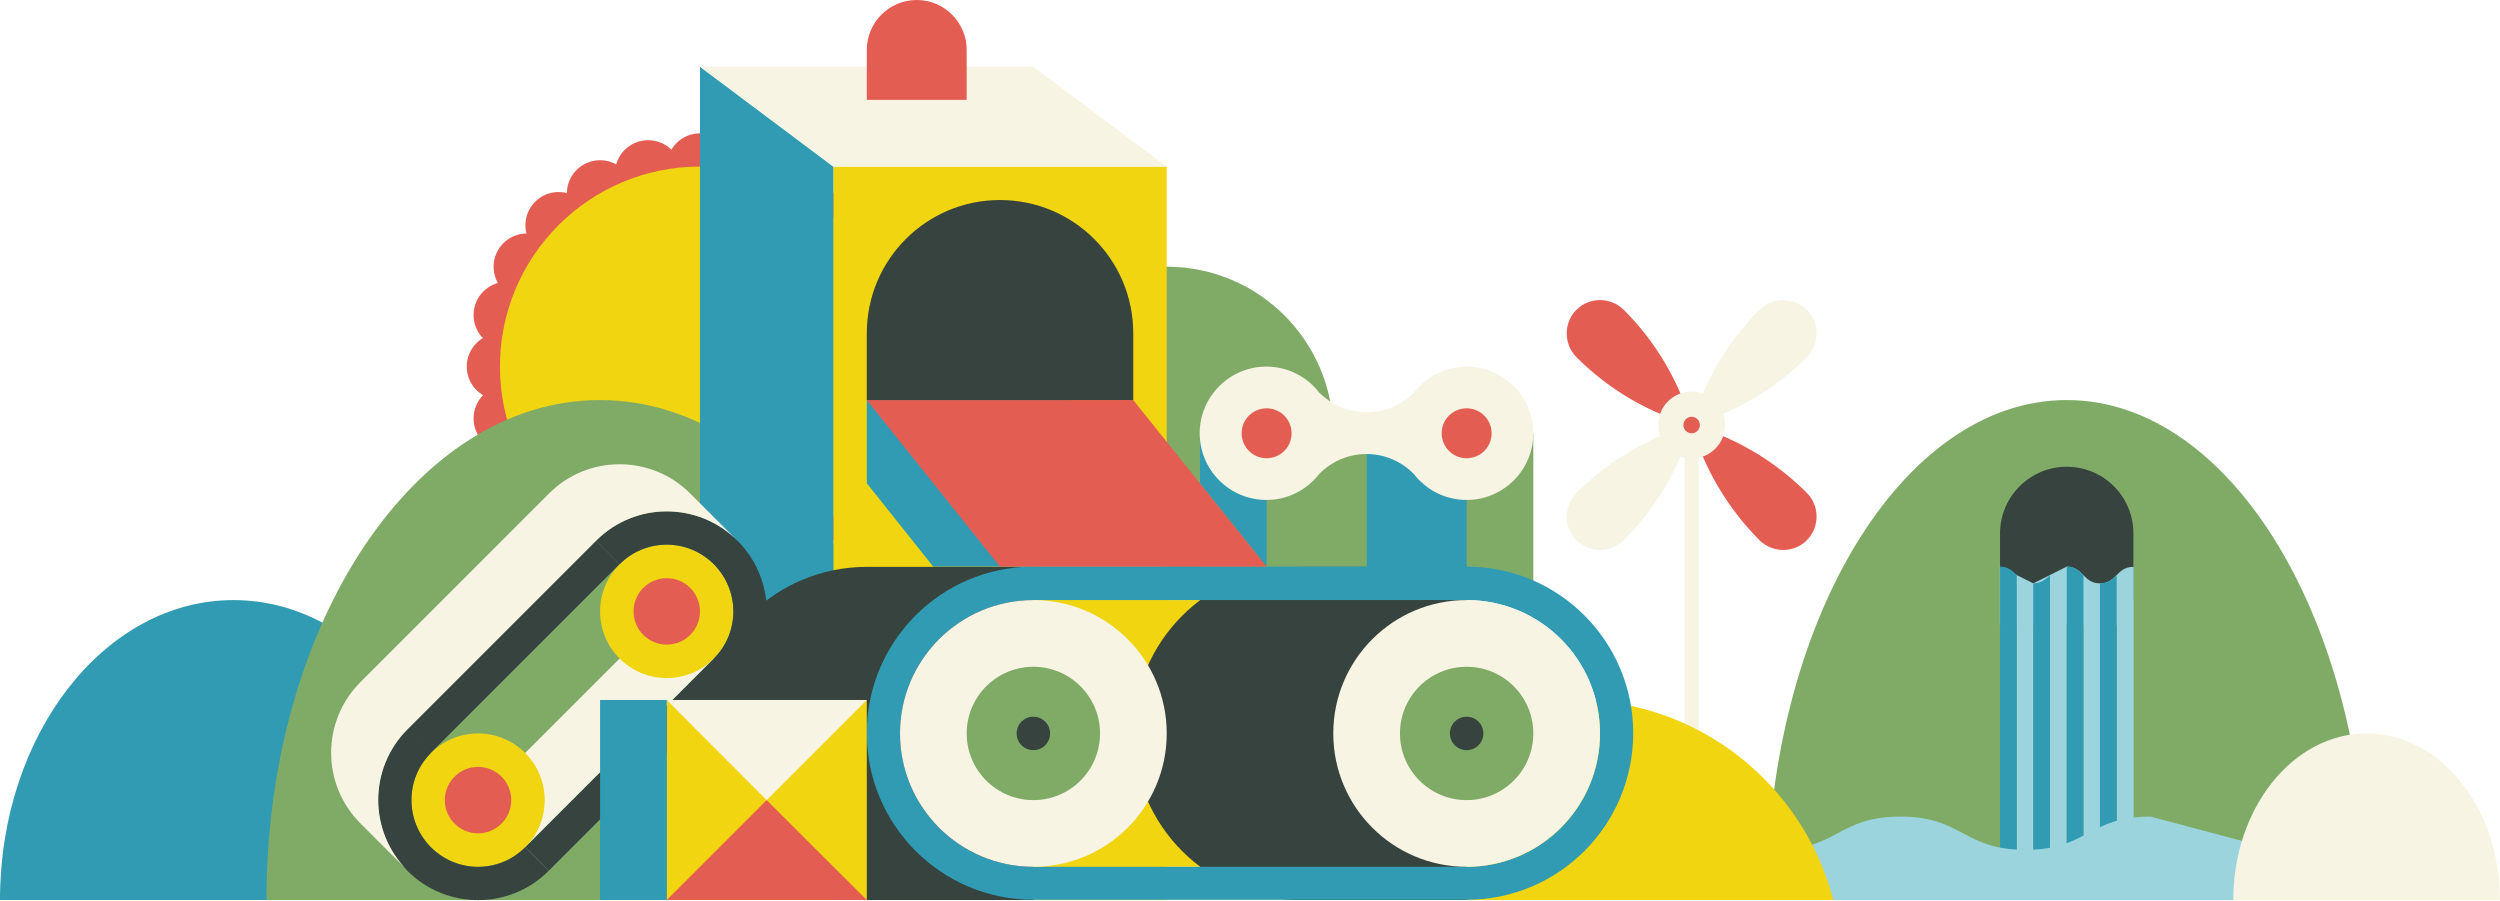
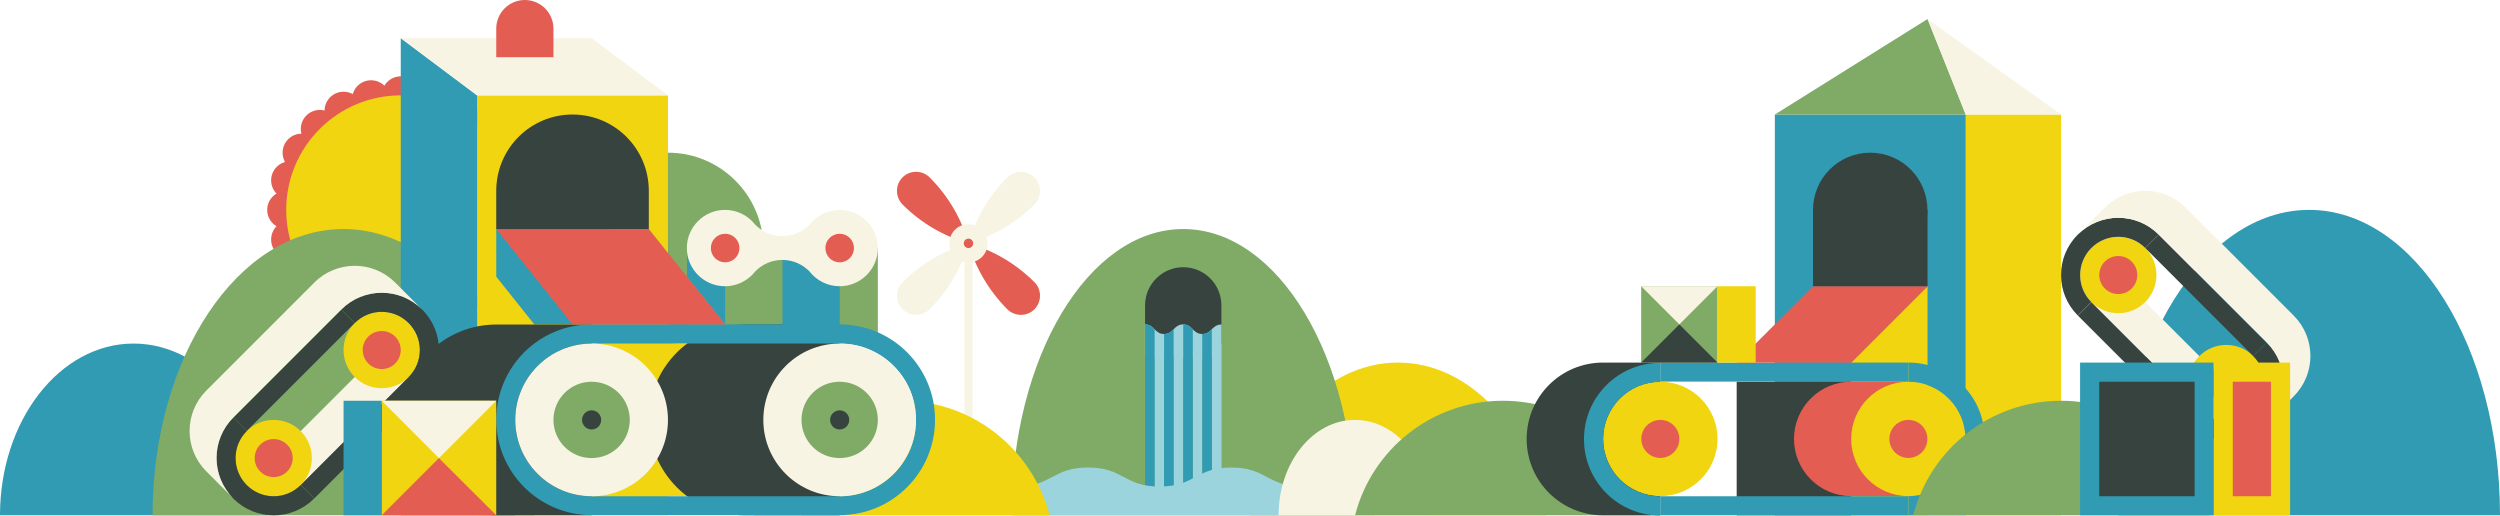
- <svg xmlns="http://www.w3.org/2000/svg" width="1061.1" height="382" viewBox="0 0 1061.1 382">
-   <path fill="#309BB2" d="M198.1 382c0-70.3-44.3-127.3-99-127.3s-99.1 57-99.1 127.3" />
-   <g fill="#E45D53">
-     <circle cx="297.1" cy="70.7" r="14.1" />
-     <circle cx="297.1" cy="240.5" r="14.1" />
-     <circle cx="212.2" cy="155.6" r="14.1" />
-     <circle cx="382" cy="155.6" r="14.1" />
-     <circle cx="237.1" cy="95.6" r="14.1" />
-     <circle cx="357.1" cy="215.7" r="14.1" />
-     <circle cx="237.1" cy="215.7" r="14.1" />
-     <circle cx="357.1" cy="95.6" r="14.1" />
-     <circle cx="275.1" cy="73.6" r="14.1" />
-     <circle cx="319.1" cy="237.6" r="14.1" />
-     <circle cx="215.1" cy="177.6" r="14.1" />
-     <circle cx="379.1" cy="133.7" r="14.1" />
-     <circle cx="223.6" cy="113.2" r="14.1" />
-     <circle cx="370.6" cy="198.1" r="14.1" />
-     <circle cx="254.7" cy="229.1" r="14.1" />
-     <circle cx="339.6" cy="82.1" r="14.1" />
-     <circle cx="254.7" cy="82.1" r="14.1" />
-     <circle cx="339.6" cy="229.1" r="14.1" />
-     <circle cx="223.6" cy="198.1" r="14.1" />
-     <circle cx="370.6" cy="113.2" r="14.1" />
-     <circle cx="215.1" cy="133.7" r="14.1" />
-     <circle cx="379.1" cy="177.6" r="14.1" />
-     <circle cx="275.1" cy="237.6" r="14.1" />
-     <circle cx="319.1" cy="73.6" r="14.1" />
+ <svg xmlns="http://www.w3.org/2000/svg" version="1.1" id="Layer_1" x="0px" y="0px" width="1853.4px" height="382px" viewBox="0 0 1853.4 382" enable-background="new 0 0 1853.4 382" xml:space="preserve">
+   <g>
+     <g>
+       <path fill="#309BB2" d="M99,254.7c-54.7,0-99,57-99,127.3h198.1C198.1,311.7,153.7,254.7,99,254.7z" />
+       <g>
+         <g>
+           <g>
+             <circle fill="#E45D53" cx="297.1" cy="70.7" r="14.1" />
+             <circle fill="#E45D53" cx="297.1" cy="240.5" r="14.1" />
+           </g>
+           <g>
+             <circle fill="#E45D53" cx="212.2" cy="155.6" r="14.1" />
+             <circle fill="#E45D53" cx="382" cy="155.6" r="14.1" />
+           </g>
+         </g>
+         <g>
+           <g>
+             <circle fill="#E45D53" cx="237.1" cy="95.6" r="14.1" />
+             <circle fill="#E45D53" cx="357.1" cy="215.7" r="14.1" />
+           </g>
+           <g>
+             <circle fill="#E45D53" cx="237.1" cy="215.7" r="14.1" />
+             <circle fill="#E45D53" cx="357.1" cy="95.6" r="14.1" />
+           </g>
+         </g>
+         <g>
+           <g>
+             <circle fill="#E45D53" cx="275.1" cy="73.6" r="14.1" />
+             <circle fill="#E45D53" cx="319.1" cy="237.6" r="14.1" />
+           </g>
+           <g>
+             <circle fill="#E45D53" cx="215.1" cy="177.6" r="14.1" />
+             <circle fill="#E45D53" cx="379.1" cy="133.7" r="14.1" />
+           </g>
+         </g>
+         <g>
+           <g>
+             <circle fill="#E45D53" cx="223.6" cy="113.2" r="14.1" />
+             <circle fill="#E45D53" cx="370.6" cy="198.1" r="14.1" />
+           </g>
+           <g>
+             <circle fill="#E45D53" cx="254.7" cy="229.1" r="14.1" />
+             <circle fill="#E45D53" cx="339.6" cy="82.1" r="14.1" />
+           </g>
+         </g>
+         <g>
+           <g>
+             <circle fill="#E45D53" cx="254.7" cy="82.1" r="14.1" />
+             <circle fill="#E45D53" cx="339.6" cy="229.1" r="14.1" />
+           </g>
+           <g>
+             <circle fill="#E45D53" cx="223.6" cy="198.1" r="14.1" />
+             <circle fill="#E45D53" cx="370.6" cy="113.2" r="14.1" />
+           </g>
+         </g>
+         <g>
+           <g>
+             <circle fill="#E45D53" cx="215.1" cy="133.7" r="14.1" />
+             <circle fill="#E45D53" cx="379.1" cy="177.6" r="14.1" />
+           </g>
+           <g>
+             <circle fill="#E45D53" cx="275.1" cy="237.6" r="14.1" />
+             <circle fill="#E45D53" cx="319.1" cy="73.6" r="14.1" />
+           </g>
+         </g>
+       </g>
+       <circle fill="#F1D511" cx="297.1" cy="155.6" r="84.9" />
+       <g>
+         <path fill="#F1D511" d="M1146,382c-12.6-65.1-56.9-113.2-109.6-113.2c-52.7,0-97.1,48.1-109.6,113.2H1146z" />
+         <g>
+           <path fill="#7FAB67" d="M1004.5,382c0-117.2-57-212.2-127.3-212.2s-127.3,95-127.3,212.2" />
+           <path fill="#37433E" d="M877.2,198.1c-15.6,0-28.3,12.7-28.3,28.3v28.3h56.6v-28.3C905.5,210.7,892.8,198.1,877.2,198.1z" />
+           <path fill="#9CD4DE" d="M891.3,247.6c-7.1,0-7.1-7.1-14.1-7.1c-7.1,0-7.1,7.1-14.2,7.1c-7.1,0-7.1-7.1-14.2-7.1v24.8h7.1v102.6      h7.1V265.3h7.1v102.6h7.1V265.3h7.1v102.6h7.1V265.3h7.1v102.6h7.1V265.3v-10.6v-14.1C898.4,240.5,898.4,247.6,891.3,247.6z" />
+           <path fill="#309BB2" d="M898.4,244.1v123.8h-7.1V247.6c0,0,0,0,0,0C894.9,247.6,896.6,245.8,898.4,244.1z" />
+           <path fill="#309BB2" d="M884.3,244.1v123.8h-7.1V240.5c0,0,0,0,0,0C880.7,240.5,882.5,242.3,884.3,244.1z" />
+           <path fill="#309BB2" d="M870.1,367.9H863V247.6c0,0,0,0,0,0c3.5,0,5.3-1.8,7.1-3.5V367.9z" />
+           <path fill="#309BB2" d="M856,367.9h-7.1V240.5c3.5,0,5.3,1.8,7.1,3.5V367.9z" />
+         </g>
+         <path fill="#7FAB67" d="M396.1,382c0-117.2-63.3-212.2-141.5-212.2s-141.5,95-141.5,212.2" />
+         <path fill="#9CD4DE" d="M594.2,346.6c26.5,0,26.5,14.1,53.1,14.1c26.5,0,26.5-14.1,53.1-14.1c26.5,0,26.5,14.1,53.1,14.1     c26.5,0,26.5-14.1,53.1-14.1c26.5,0,26.5,14.1,53.1,14.1c26.5,0,26.5-14.1,53.1-14.1c26.5,0,26.5,14.1,53,14.1     c26.5,0,26.5-14.1,53-14.1V382H594.2V346.6z" />
+         <g>
+           <line fill="none" stroke="#F8F4E4" stroke-width="6" stroke-miterlimit="10" x1="718" y1="180.4" x2="718" y2="346.6" />
+           <g>
+             <path fill="#E45D53" d="M718,180.4c17.9,5.1,34.8,14.7,48.9,28.8c5.5,5.5,5.5,14.5,0,20.1c-5.5,5.5-14.5,5.5-20.1,0       C732.8,215.2,723.1,198.3,718,180.4z" />
+             <path fill="#E45D53" d="M669.1,131.5c5.5-5.5,14.5-5.5,20.1,0c14.1,14.1,23.7,31,28.8,48.9c-17.9-5.1-34.8-14.7-48.9-28.8       C663.6,146,663.6,137,669.1,131.5z" />
+             <path fill="#F8F4E4" d="M718,180.4c5.1-17.9,14.7-34.8,28.8-48.9c5.5-5.5,14.5-5.5,20.1,0c5.5,5.5,5.5,14.5,0,20.1       C752.8,165.7,735.9,175.3,718,180.4z" />
+             <path fill="#F8F4E4" d="M669.1,229.3c-5.5-5.5-5.5-14.5,0-20.1c14.1-14.1,31-23.7,48.9-28.8c-5.1,17.9-14.7,34.8-28.8,48.9       C683.6,234.8,674.7,234.8,669.1,229.3z" />
+             <circle fill="#F8F4E4" cx="718" cy="180.4" r="14.2" />
+             <circle fill="#E45D53" cx="718" cy="180.4" r="3.5" />
+           </g>
+         </g>
+         <rect x="466.9" y="254.7" fill="#F1D511" width="70.7" height="113.2" />
+         <circle fill="#7FAB67" cx="495.2" cy="183.9" r="70.7" />
+         <rect x="353.7" y="70.7" fill="#F1D511" width="141.5" height="311.3" />
+         <path fill="#F8F4E4" d="M1061.1,382c0-39.1-25.3-70.7-56.6-70.7c-31.3,0-56.6,31.7-56.6,70.7" />
+         <polygon fill="#309BB2" points="297.1,28.3 297.1,382 382,382 353.7,311.3 353.7,70.7    " />
+         <g>
+           <rect x="238.8" y="253" transform="matrix(-0.7071 -0.7071 0.7071 -0.7071 212.9331 707.2853)" fill="#F8F4E4" width="28.3" height="113.2" />
+           <circle fill="#F1D511" cx="283" cy="259.5" r="28.3" />
+           <circle fill="#F1D511" cx="202.9" cy="339.6" r="28.3" />
+           <circle fill="#E45D53" cx="202.9" cy="339.6" r="14.1" />
+           <circle fill="#E45D53" cx="283" cy="259.5" r="14.1" />
+           <g>
+             <path fill="#37433E" d="M182.9,359.6c11.1,11.1,29,11.1,40,0l10,10c-16.6,16.6-43.4,16.6-60,0s-16.6-43.4,0-60l10,10       C171.9,330.6,171.9,348.5,182.9,359.6z" />
+             <path fill="#37433E" d="M303,239.5c-11.1-11.1-29-11.1-40,0l-10-10c16.6-16.6,43.4-16.6,60,0s16.6,43.4,0,60l-10-10       C314,268.5,314,250.6,303,239.5z" />
+             <rect x="260.9" y="268" transform="matrix(-0.7071 -0.7071 0.7071 -0.7071 227.9396 743.514)" fill="#37433E" width="14.1" height="113.2" />
+             <rect x="210.9" y="217.9" transform="matrix(-0.7071 -0.7071 0.7071 -0.7071 177.9184 622.752)" fill="#37433E" width="14.1" height="113.2" />
+           </g>
+           <path fill="#F8F4E4" d="M293,209.5l20,20c-16.6-16.6-43.4-16.6-60,0l-80,80c-16.6,16.6-16.6,43.4,0,60l-20-20      c-16.6-16.6-16.6-43.4,0-60l80-80C249.5,192.9,276.4,192.9,293,209.5z" />
+         </g>
+         <g>
+           <rect x="509.3" y="183.9" fill="#7FAB67" width="141.5" height="70.7" />
+           <polygon fill="#309BB2" points="509.3,205.1 537.6,240.5 537.6,183.9 509.3,183.9     " />
+         </g>
+         <path fill="#F1D511" d="M778.1,382c-12.6-48.8-56.9-84.9-109.6-84.9c-52.7,0-97.1,36.1-109.6,84.9H778.1z" />
+         <polygon fill="#309BB2" points="367.9,169.8 452.7,169.8 509.3,240.5 396.1,240.5 367.9,205.1    " />
+         <g>
+           <path fill="#37433E" d="M367.9,382c-39.1,0-70.7-31.7-70.7-70.7c0-39.1,31.7-70.7,70.7-70.7h70.7V382H367.9z" />
+           <path fill="#37433E" d="M551.8,382c-39.1,0-70.7-31.7-70.7-70.7c0-39.1,31.7-70.7,70.7-70.7h70.7V382H551.8z" />
+           <path fill="#309BB2" d="M622.5,240.5v-56.6h-42.4v56.6H438.6c-39.1,0-70.7,31.7-70.7,70.7s31.7,70.7,70.7,70.7h183.9      c39.1,0,70.7-31.7,70.7-70.7S661.6,240.5,622.5,240.5z M622.5,367.9H438.6c-31.3,0-56.6-25.3-56.6-56.6s25.3-56.6,56.6-56.6      h183.9c31.3,0,56.6,25.3,56.6,56.6S653.8,367.9,622.5,367.9z" />
+         </g>
+         <g>
+           <circle fill="#F8F4E4" cx="622.5" cy="311.3" r="56.6" />
+           <circle fill="#7FAB67" cx="622.5" cy="311.3" r="28.3" />
+           <circle fill="#37433E" cx="622.5" cy="311.3" r="7.1" />
+         </g>
+         <g>
+           <circle fill="#F8F4E4" cx="438.6" cy="311.3" r="56.6" />
+           <circle fill="#7FAB67" cx="438.6" cy="311.3" r="28.3" />
+           <circle fill="#37433E" cx="438.6" cy="311.3" r="7.1" />
+         </g>
+         <polygon fill="#E45D53" points="424.4,240.5 537.6,240.5 481,169.8 367.9,169.8    " />
+         <path fill="#37433E" d="M424.4,84.9c31.3,0,56.6,25.3,56.6,56.6v28.3H367.9v-28.3C367.9,110.2,393.2,84.9,424.4,84.9z" />
+         <polygon fill="#F8F4E4" points="353.7,70.7 297.1,28.3 438.6,28.3 495.2,70.7    " />
+         <path fill="#E45D53" d="M389.1,0c11.7,0,21.2,9.5,21.2,21.2v21.2h-42.4V21.2C367.9,9.5,377.4,0,389.1,0z" />
+         <path fill="#F8F4E4" d="M622.5,155.6c-9.1,0-17.2,4.3-22.4,11c-5.1,5.2-12.2,8.4-20.1,8.4s-15-3.3-20.1-8.4     c-5.2-6.7-13.3-11-22.4-11c-15.6,0-28.3,12.7-28.3,28.3s12.7,28.3,28.3,28.3c9.1,0,17.2-4.3,22.4-11c5.1-5.2,12.2-8.5,20.1-8.5     c7.9,0,15,3.3,20.1,8.5c5.2,6.7,13.3,11,22.4,11c15.6,0,28.3-12.7,28.3-28.3S638.1,155.6,622.5,155.6z" />
+         <circle fill="#E45D53" cx="537.6" cy="183.9" r="10.6" />
+         <circle fill="#E45D53" cx="622.5" cy="183.9" r="10.6" />
+       </g>
+       <rect x="283" y="297.1" fill="#F1D511" width="84.9" height="84.9" />
+       <rect x="254.7" y="297.1" fill="#309BB2" width="28.3" height="84.9" />
+       <polygon fill="#F8F4E4" points="367.9,297.1 325.4,339.6 283,297.1   " />
+       <polygon fill="#E45D53" points="325.4,339.6 367.9,382 283,382   " />
+     </g>
+     <g>
+       <path fill="#309BB2" d="M1711.9,155.6c-78.1,0-141.5,101.3-141.5,226.4h283C1853.4,257,1790.1,155.6,1711.9,155.6z" />
+       <g>
+         <rect x="1586.3" y="197.4" transform="matrix(0.7071 -0.7071 0.7071 0.7071 289.1893 1206.076)" fill="#F8F4E4" width="28.3" height="113.2" />
+         <circle fill="#F1D511" cx="1570.4" cy="203.9" r="28.3" />
+         <circle fill="#F1D511" cx="1650.5" cy="284" r="28.3" />
+         <circle fill="#E45D53" cx="1650.5" cy="284" r="14.1" />
+         <circle fill="#E45D53" cx="1570.4" cy="203.9" r="14.1" />
+         <g>
+           <path fill="#37433E" d="M1670.5,304c-11.1,11.1-29,11.1-40,0l-10,10c16.6,16.6,43.4,16.6,60,0c16.6-16.6,16.6-43.4,0-60l-10,10      C1681.5,275,1681.5,292.9,1670.5,304z" />
+           <path fill="#37433E" d="M1550.4,183.9c11.1-11.1,29-11.1,40,0l10-10c-16.6-16.6-43.4-16.6-60,0c-16.6,16.6-16.6,43.4,0,60l10-10      C1539.4,212.9,1539.4,195,1550.4,183.9z" />
+           <rect x="1578.4" y="212.4" transform="matrix(0.7071 -0.7071 0.7071 0.7071 274.1829 1199.86)" fill="#37433E" width="14.1" height="113.2" />
+           <rect x="1628.4" y="162.3" transform="matrix(0.7071 -0.7071 0.7071 0.7071 324.2042 1220.58)" fill="#37433E" width="14.1" height="113.2" />
+         </g>
+         <path fill="#F8F4E4" d="M1560.4,153.9l-20,20c16.6-16.6,43.4-16.6,60,0l80,80c16.6,16.6,16.6,43.4,0,60l20-20     c16.6-16.6,16.6-43.4,0-60l-80-80C1603.9,137.3,1577,137.3,1560.4,153.9z" />
+       </g>
+       <rect x="1457.3" y="84.9" fill="#F1D511" width="70.7" height="297.1" />
+       <rect x="1315.8" y="84.9" fill="#309BB2" width="141.5" height="297.1" />
+       <path fill="#7FAB67" d="M1223.8,382c-12.6-48.8-56.9-84.9-109.6-84.9c-52.7,0-97.1,36.1-109.6,84.9H1223.8z" />
+       <rect x="1287.5" y="283" fill="#37433E" width="84.9" height="99" />
+       <polygon fill="#F1D511" points="1429,382 1429,212.2 1372.4,268.8 1372.4,382   " />
+       <g>
+         <path fill="#E45D53" d="M1372.4,283c-23.4,0-42.4,19-42.4,42.4s19,42.4,42.4,42.4h42.4V283H1372.4z" />
+         <path fill="#37433E" d="M1188.4,382c-31.3,0-56.6-25.3-56.6-56.6s25.3-56.6,56.6-56.6h42.4V382H1188.4z" />
+         <circle fill="#F1D511" cx="1230.9" cy="325.4" r="42.4" />
+         <circle fill="#E45D53" cx="1230.9" cy="325.4" r="14.1" />
+         <circle fill="#F1D511" cx="1414.8" cy="325.4" r="42.4" />
+         <circle fill="#E45D53" cx="1414.8" cy="325.4" r="14.1" />
+         <path fill="#309BB2" d="M1230.9,367.9c-23.4,0-42.4-19-42.4-42.4s19-42.4,42.4-42.4v-14.1c-31.3,0-56.6,25.3-56.6,56.6     s25.3,56.6,56.6,56.6V367.9z" />
+         <path fill="#309BB2" d="M1414.8,283c23.4,0,42.4,19,42.4,42.4s-19,42.4-42.4,42.4V382c31.3,0,56.6-25.3,56.6-56.6     s-25.3-56.6-56.6-56.6V283z" />
+         <rect x="1230.9" y="268.8" fill="#309BB2" width="183.9" height="14.1" />
+         <rect x="1230.9" y="367.9" fill="#309BB2" width="183.9" height="14.1" />
+       </g>
+       <polygon fill="#E45D53" points="1429,212.2 1344.1,212.2 1287.5,268.8 1372.4,268.8   " />
+       <circle fill="#37433E" cx="1386.5" cy="155.6" r="42.4" />
+       <rect x="1344.1" y="155.6" fill="#37433E" width="84.9" height="56.6" />
+       <path fill="#7FAB67" d="M1637.6,382c-12.6-48.8-56.9-84.9-109.6-84.9c-52.7,0-97.1,36.1-109.6,84.9H1637.6z" />
+       <polygon fill="#7FAB67" points="1457.3,84.9 1429,14.1 1315.8,84.9   " />
+       <polygon fill="#F8F4E4" points="1429,14.1 1528,84.9 1457.3,84.9   " />
+       <g>
+         <rect x="1216.7" y="212.2" fill="#7FAB67" width="56.6" height="56.6" />
+         <rect x="1273.3" y="212.2" fill="#F1D511" width="28.3" height="56.6" />
+         <polygon fill="#F8F4E4" points="1216.7,212.2 1245,240.5 1273.3,212.2    " />
+         <polygon fill="#37433E" points="1245,240.5 1216.7,268.8 1273.3,268.8    " />
+       </g>
+       <g>
+         <rect x="1542.1" y="268.8" fill="#309BB2" width="99" height="113.2" />
+         <rect x="1556.3" y="283" fill="#37433E" width="70.7" height="84.9" />
+         <rect x="1641.2" y="268.8" fill="#F1D511" width="56.6" height="113.2" />
+         <rect x="1655.3" y="283" fill="#E45D53" width="28.3" height="84.9" />
+       </g>
+     </g>
  </g>
-   <circle fill="#F1D511" cx="297.1" cy="155.6" r="84.9" />
-   <path fill="#7FAB67" d="M1004.5 382c0-117.2-57-212.2-127.3-212.2s-127.3 95-127.3 212.2" />
-   <path fill="#37433E" d="M877.2 198.1c-15.6 0-28.3 12.7-28.3 28.3v28.3h56.6v-28.3c0-15.7-12.7-28.3-28.3-28.3z" />
-   <path fill="#9CD4DE" d="M891.3 247.6c-7.1 0-7.1-7.1-14.1-7.1l-14.2 7.1-14.2-7.1v24.8h7.1v102.6h7.1v-102.6h7.1v102.6h7.1v-102.6h7.1v102.6h7.1v-102.6h7.1v102.6h7.1v-127.3c-7.2-.1-7.2 7-14.3 7z" />
-   <path fill="#309BB2" d="M898.4 244.1v123.8h-7.1v-120.3c3.6 0 5.3-1.8 7.1-3.5zM884.3 244.1v123.8h-7.1v-127.4c3.5 0 5.3 1.8 7.1 3.6zM870.1 367.9h-7.1v-120.3c3.5 0 5.3-1.8 7.1-3.5v123.8zM856 367.9h-7.1v-127.4c3.5 0 5.3 1.8 7.1 3.5v123.9z" />
-   <path fill="#7FAB67" d="M396.1 382c0-117.2-63.3-212.2-141.5-212.2s-141.5 95-141.5 212.2" />
-   <path fill="#9CD4DE" d="M594.2 346.6c26.5 0 26.5 14.1 53.1 14.1 26.5 0 26.5-14.1 53.1-14.1 26.5 0 26.5 14.1 53.1 14.1 26.5 0 26.5-14.1 53.1-14.1 26.5 0 26.5 14.1 53.1 14.1 26.5 0 26.5-14.1 53.1-14.1l53 14.1 53-14.1v35.4h-424.6v-35.4z" />
-   <path stroke="#F8F4E4" stroke-width="6" stroke-miterlimit="10" fill="none" d="M718 180.4v166.2" />
-   <path fill="#E45D53" d="M718 180.4c17.9 5.1 34.8 14.7 48.9 28.8 5.5 5.5 5.5 14.5 0 20.1-5.5 5.5-14.5 5.5-20.1 0-14-14.1-23.7-31-28.8-48.9zM669.1 131.5c5.5-5.5 14.5-5.5 20.1 0 14.1 14.1 23.7 31 28.8 48.9-17.9-5.1-34.8-14.7-48.9-28.8-5.5-5.6-5.5-14.6 0-20.1z" />
-   <path fill="#F8F4E4" d="M718 180.4c5.1-17.9 14.7-34.8 28.8-48.9 5.5-5.5 14.5-5.5 20.1 0 5.5 5.5 5.5 14.5 0 20.1-14.1 14.1-31 23.7-48.9 28.8zM669.1 229.3c-5.5-5.5-5.5-14.5 0-20.1 14.1-14.1 31-23.7 48.9-28.8-5.1 17.9-14.7 34.8-28.8 48.9-5.6 5.5-14.5 5.5-20.1 0z" />
-   <circle fill="#F8F4E4" cx="718" cy="180.4" r="14.2" />
-   <circle fill="#E45D53" cx="718" cy="180.4" r="3.5" />
-   <path fill="#F1D511" d="M466.9 254.7h70.7v113.2h-70.7z" />
-   <circle fill="#7FAB67" cx="495.2" cy="183.9" r="70.7" />
-   <path fill="#F1D511" d="M353.7 70.7h141.5v311.3h-141.5z" />
-   <path fill="#F8F4E4" d="M1061.1 382c0-39.1-25.3-70.7-56.6-70.7s-56.6 31.7-56.6 70.7" />
-   <path fill="#309BB2" d="M297.1 28.3v353.7h84.9l-28.3-70.7v-240.6z" />
-   <path fill="#F8F4E4" d="M222.974 359.534l-20.011-20.011 80.044-80.044 20.011 20.011z" />
-   <circle fill="#F1D511" cx="283" cy="259.5" r="28.3" />
-   <circle fill="#F1D511" cx="202.9" cy="339.6" r="28.3" />
-   <circle fill="#E45D53" cx="202.9" cy="339.6" r="14.1" />
-   <circle fill="#E45D53" cx="283" cy="259.5" r="14.1" />
-   <g fill="#37433E">
-     <path d="M182.9 359.6c11.1 11.1 29 11.1 40 0l10 10c-16.6 16.6-43.4 16.6-60 0s-16.6-43.4 0-60l10 10c-11 11-11 28.9 0 40zM303 239.5c-11.1-11.1-29-11.1-40 0l-10-10c16.6-16.6 43.4-16.6 60 0s16.6 43.4 0 60l-10-10c11-11 11-28.9 0-40zM232.96 369.529l-9.97-9.97 80.044-80.044 9.97 9.97zM182.868 319.548l-9.97-9.97 80.044-80.044 9.97 9.97z" />
-   </g>
-   <path fill="#F8F4E4" d="M293 209.5l20 20c-16.6-16.6-43.4-16.6-60 0l-80 80c-16.6 16.6-16.6 43.4 0 60l-20-20c-16.6-16.6-16.6-43.4 0-60l80-80c16.5-16.6 43.4-16.6 60 0z" />
-   <path fill="#7FAB67" d="M509.3 183.9h141.5v70.7h-141.5z" />
-   <path fill="#309BB2" d="M509.3 205.1l28.3 35.4v-56.6h-28.3z" />
-   <path fill="#F1D511" d="M778.1 382c-12.6-48.8-56.9-84.9-109.6-84.9-52.7 0-97.1 36.1-109.6 84.9h219.2z" />
-   <path fill="#309BB2" d="M367.9 169.8h84.8l56.6 70.7h-113.2l-28.2-35.4z" />
-   <path fill="#37433E" d="M367.9 382c-39.1 0-70.7-31.7-70.7-70.7 0-39.1 31.7-70.7 70.7-70.7h70.7v141.4h-70.7zM551.8 382c-39.1 0-70.7-31.7-70.7-70.7 0-39.1 31.7-70.7 70.7-70.7h70.7v141.4h-70.7z" />
-   <path fill="#309BB2" d="M622.5 240.5v-56.6h-42.4v56.6h-141.5c-39.1 0-70.7 31.7-70.7 70.7s31.7 70.7 70.7 70.7h183.9c39.1 0 70.7-31.7 70.7-70.7s-31.6-70.7-70.7-70.7zm0 127.4h-183.9c-31.3 0-56.6-25.3-56.6-56.6s25.3-56.6 56.6-56.6h183.9c31.3 0 56.6 25.3 56.6 56.6s-25.3 56.6-56.6 56.6z" />
-   <circle fill="#F8F4E4" cx="622.5" cy="311.3" r="56.6" />
-   <circle fill="#7FAB67" cx="622.5" cy="311.3" r="28.3" />
-   <circle fill="#37433E" cx="622.5" cy="311.3" r="7.1" />
-   <circle fill="#F8F4E4" cx="438.6" cy="311.3" r="56.6" />
-   <circle fill="#7FAB67" cx="438.6" cy="311.3" r="28.3" />
-   <circle fill="#37433E" cx="438.6" cy="311.3" r="7.1" />
-   <path fill="#E45D53" d="M424.4 240.5h113.2l-56.6-70.7h-113.1z" />
-   <path fill="#37433E" d="M424.4 84.9c31.3 0 56.6 25.3 56.6 56.6v28.3h-113.1v-28.3c0-31.3 25.3-56.6 56.5-56.6z" />
-   <path fill="#F8F4E4" d="M353.7 70.7l-56.6-42.4h141.5l56.6 42.4z" />
-   <path fill="#E45D53" d="M389.1 0c11.7 0 21.2 9.5 21.2 21.2v21.2h-42.4v-21.2c0-11.7 9.5-21.2 21.2-21.2z" />
-   <path fill="#F8F4E4" d="M622.5 155.6c-9.1 0-17.2 4.3-22.4 11-5.1 5.2-12.2 8.4-20.1 8.4s-15-3.3-20.1-8.4c-5.2-6.7-13.3-11-22.4-11-15.6 0-28.3 12.7-28.3 28.3s12.7 28.3 28.3 28.3c9.1 0 17.2-4.3 22.4-11 5.1-5.2 12.2-8.5 20.1-8.5 7.9 0 15 3.3 20.1 8.5 5.2 6.7 13.3 11 22.4 11 15.6 0 28.3-12.7 28.3-28.3s-12.7-28.3-28.3-28.3z" />
-   <circle fill="#E45D53" cx="537.6" cy="183.9" r="10.6" />
-   <circle fill="#E45D53" cx="622.5" cy="183.9" r="10.6" />
-   <path fill="#F1D511" d="M283 297.1h84.9v84.9h-84.9z" />
-   <path fill="#309BB2" d="M254.7 297.1h28.3v84.9h-28.3z" />
-   <path fill="#F8F4E4" d="M367.9 297.1l-42.5 42.5-42.4-42.5z" />
-   <path fill="#E45D53" d="M325.4 339.6l42.5 42.4h-84.9z" />
</svg>
